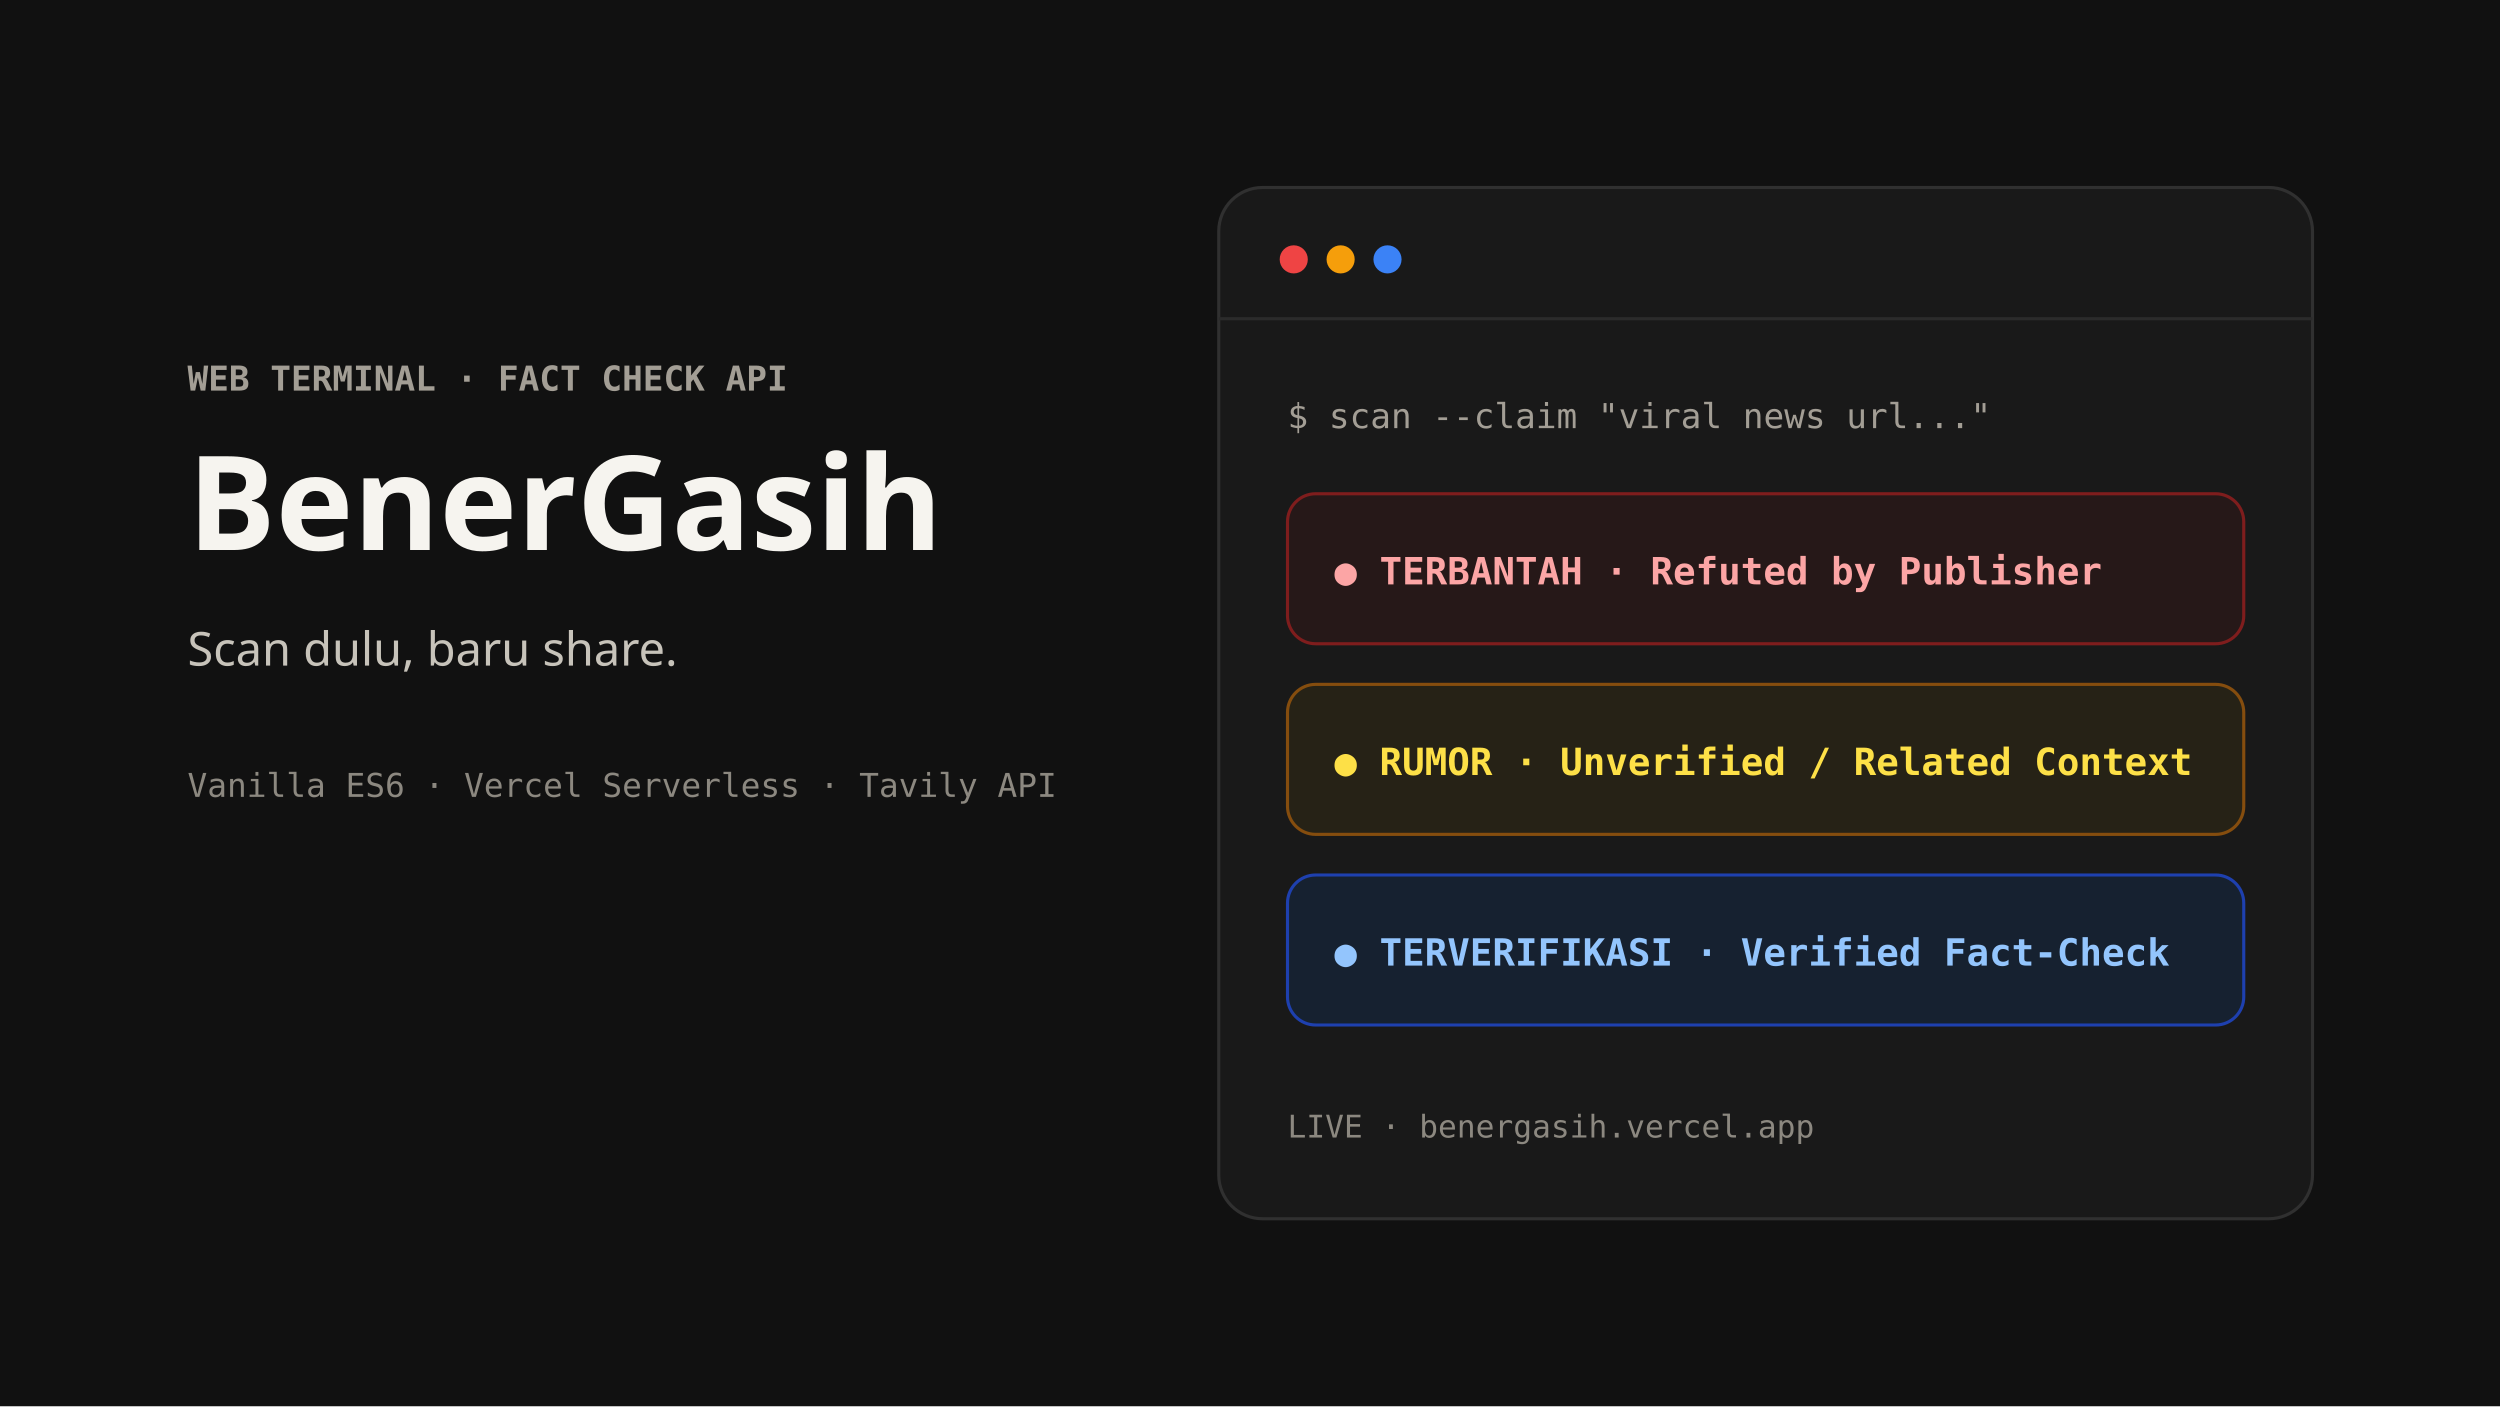
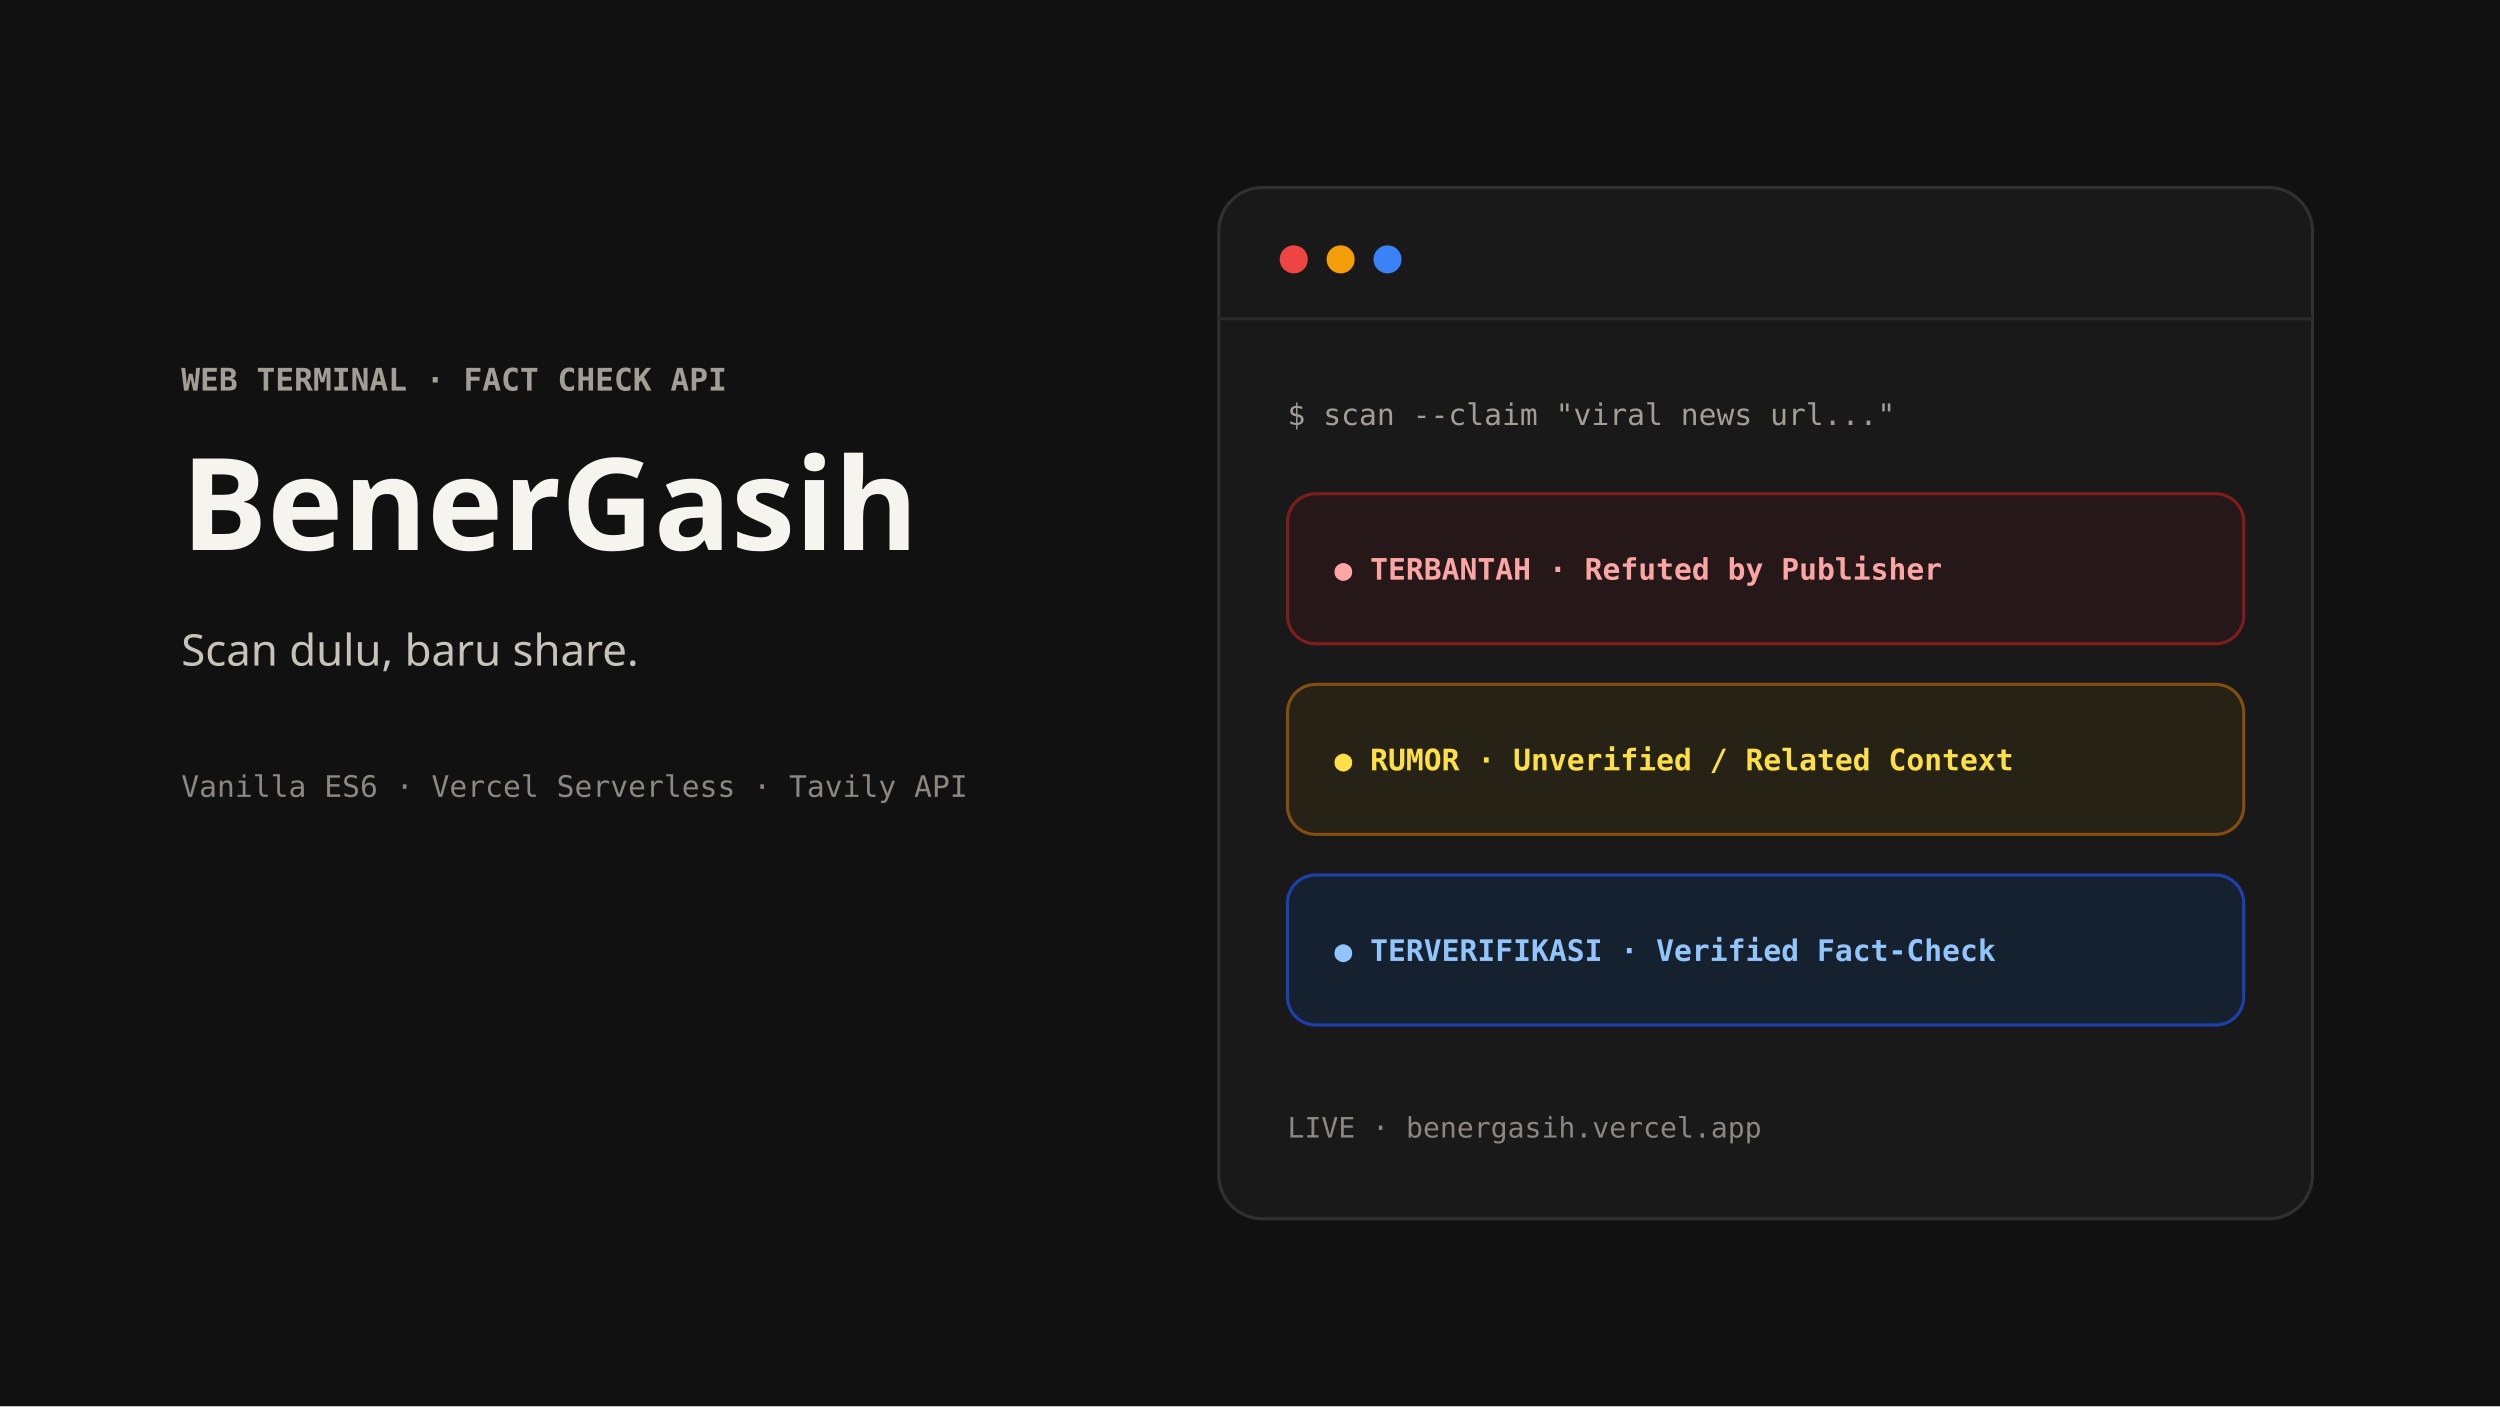
<svg xmlns="http://www.w3.org/2000/svg" viewBox="0 0 1600 900" fill="none">
  <rect width="1600" height="900" fill="#111111" />
  <rect x="780" y="120" width="700" height="660" rx="28" fill="#191919" stroke="#303030" stroke-width="2" />
  <circle cx="828" cy="166" r="9" fill="#EF4444" />
  <circle cx="858" cy="166" r="9" fill="#F59E0B" />
  <circle cx="888" cy="166" r="9" fill="#3B82F6" />
  <line x1="780" y1="204" x2="1480" y2="204" stroke="#2B2B2B" stroke-width="2" />
-   <text x="824" y="274" fill="#A39E95" font-family="ui-monospace, monospace" font-size="22">$ scan --claim "viral news url..."</text>
+   <text x="824" y="272" fill="#A39E95" font-family="ui-monospace, monospace" font-size="19">$ scan --claim "viral news url..."</text>
  <rect x="824" y="316" width="612" height="96" rx="18" fill="#261818" stroke="#7F1D1D" stroke-width="2" />
-   <text x="854" y="374" fill="#FCA5A5" font-family="ui-monospace, monospace" font-size="24" font-weight="700">● TERBANTAH · Refuted by Publisher</text>
+   <text x="854" y="371" fill="#FCA5A5" font-family="ui-monospace, monospace" font-size="19" font-weight="700">● TERBANTAH · Refuted by Publisher</text>
  <rect x="824" y="438" width="612" height="96" rx="18" fill="#262216" stroke="#854D0E" stroke-width="2" />
-   <text x="854" y="496" fill="#FDE047" font-family="ui-monospace, monospace" font-size="24" font-weight="700">● RUMOR · Unverified / Related Context</text>
+   <text x="854" y="493" fill="#FDE047" font-family="ui-monospace, monospace" font-size="19" font-weight="700">● RUMOR · Unverified / Related Context</text>
  <rect x="824" y="560" width="612" height="96" rx="18" fill="#162130" stroke="#1E40AF" stroke-width="2" />
-   <text x="854" y="618" fill="#93C5FD" font-family="ui-monospace, monospace" font-size="24" font-weight="700">● TERVERIFIKASI · Verified Fact-Check</text>
-   <text x="824" y="728" fill="#8C8880" font-family="ui-monospace, monospace" font-size="20">LIVE · benergasih.vercel.app</text>
-   <text x="120" y="250" fill="#A39E95" font-family="ui-monospace, monospace" font-size="22" font-weight="600">WEB TERMINAL · FACT CHECK API</text>
-   <text x="120" y="352" fill="#F6F4EF" font-family="system-ui, sans-serif" font-size="84" font-weight="800">BenerGasih</text>
-   <text x="120" y="426" fill="#C7C3BA" font-family="system-ui, sans-serif" font-size="30">Scan dulu, baru share.</text>
-   <text x="120" y="510" fill="#8C8880" font-family="ui-monospace, monospace" font-size="21">Vanilla ES6 · Vercel Serverless · Tavily API</text>
+   <text x="854" y="615" fill="#93C5FD" font-family="ui-monospace, monospace" font-size="19" font-weight="700">● TERVERIFIKASI · Verified Fact-Check</text>
+   <text x="824" y="728" fill="#8C8880" font-family="ui-monospace, monospace" font-size="18">LIVE · benergasih.vercel.app</text>
+   <text x="116" y="250" fill="#A39E95" font-family="ui-monospace, monospace" font-size="20" font-weight="600">WEB TERMINAL · FACT CHECK API</text>
+   <text x="116" y="352" fill="#F6F4EF" font-family="system-ui, sans-serif" font-size="82" font-weight="800">BenerGasih</text>
+   <text x="116" y="426" fill="#C7C3BA" font-family="system-ui, sans-serif" font-size="28">Scan dulu, baru share.</text>
+   <text x="116" y="510" fill="#8C8880" font-family="ui-monospace, monospace" font-size="19">Vanilla ES6 · Vercel Serverless · Tavily API</text>
</svg>
